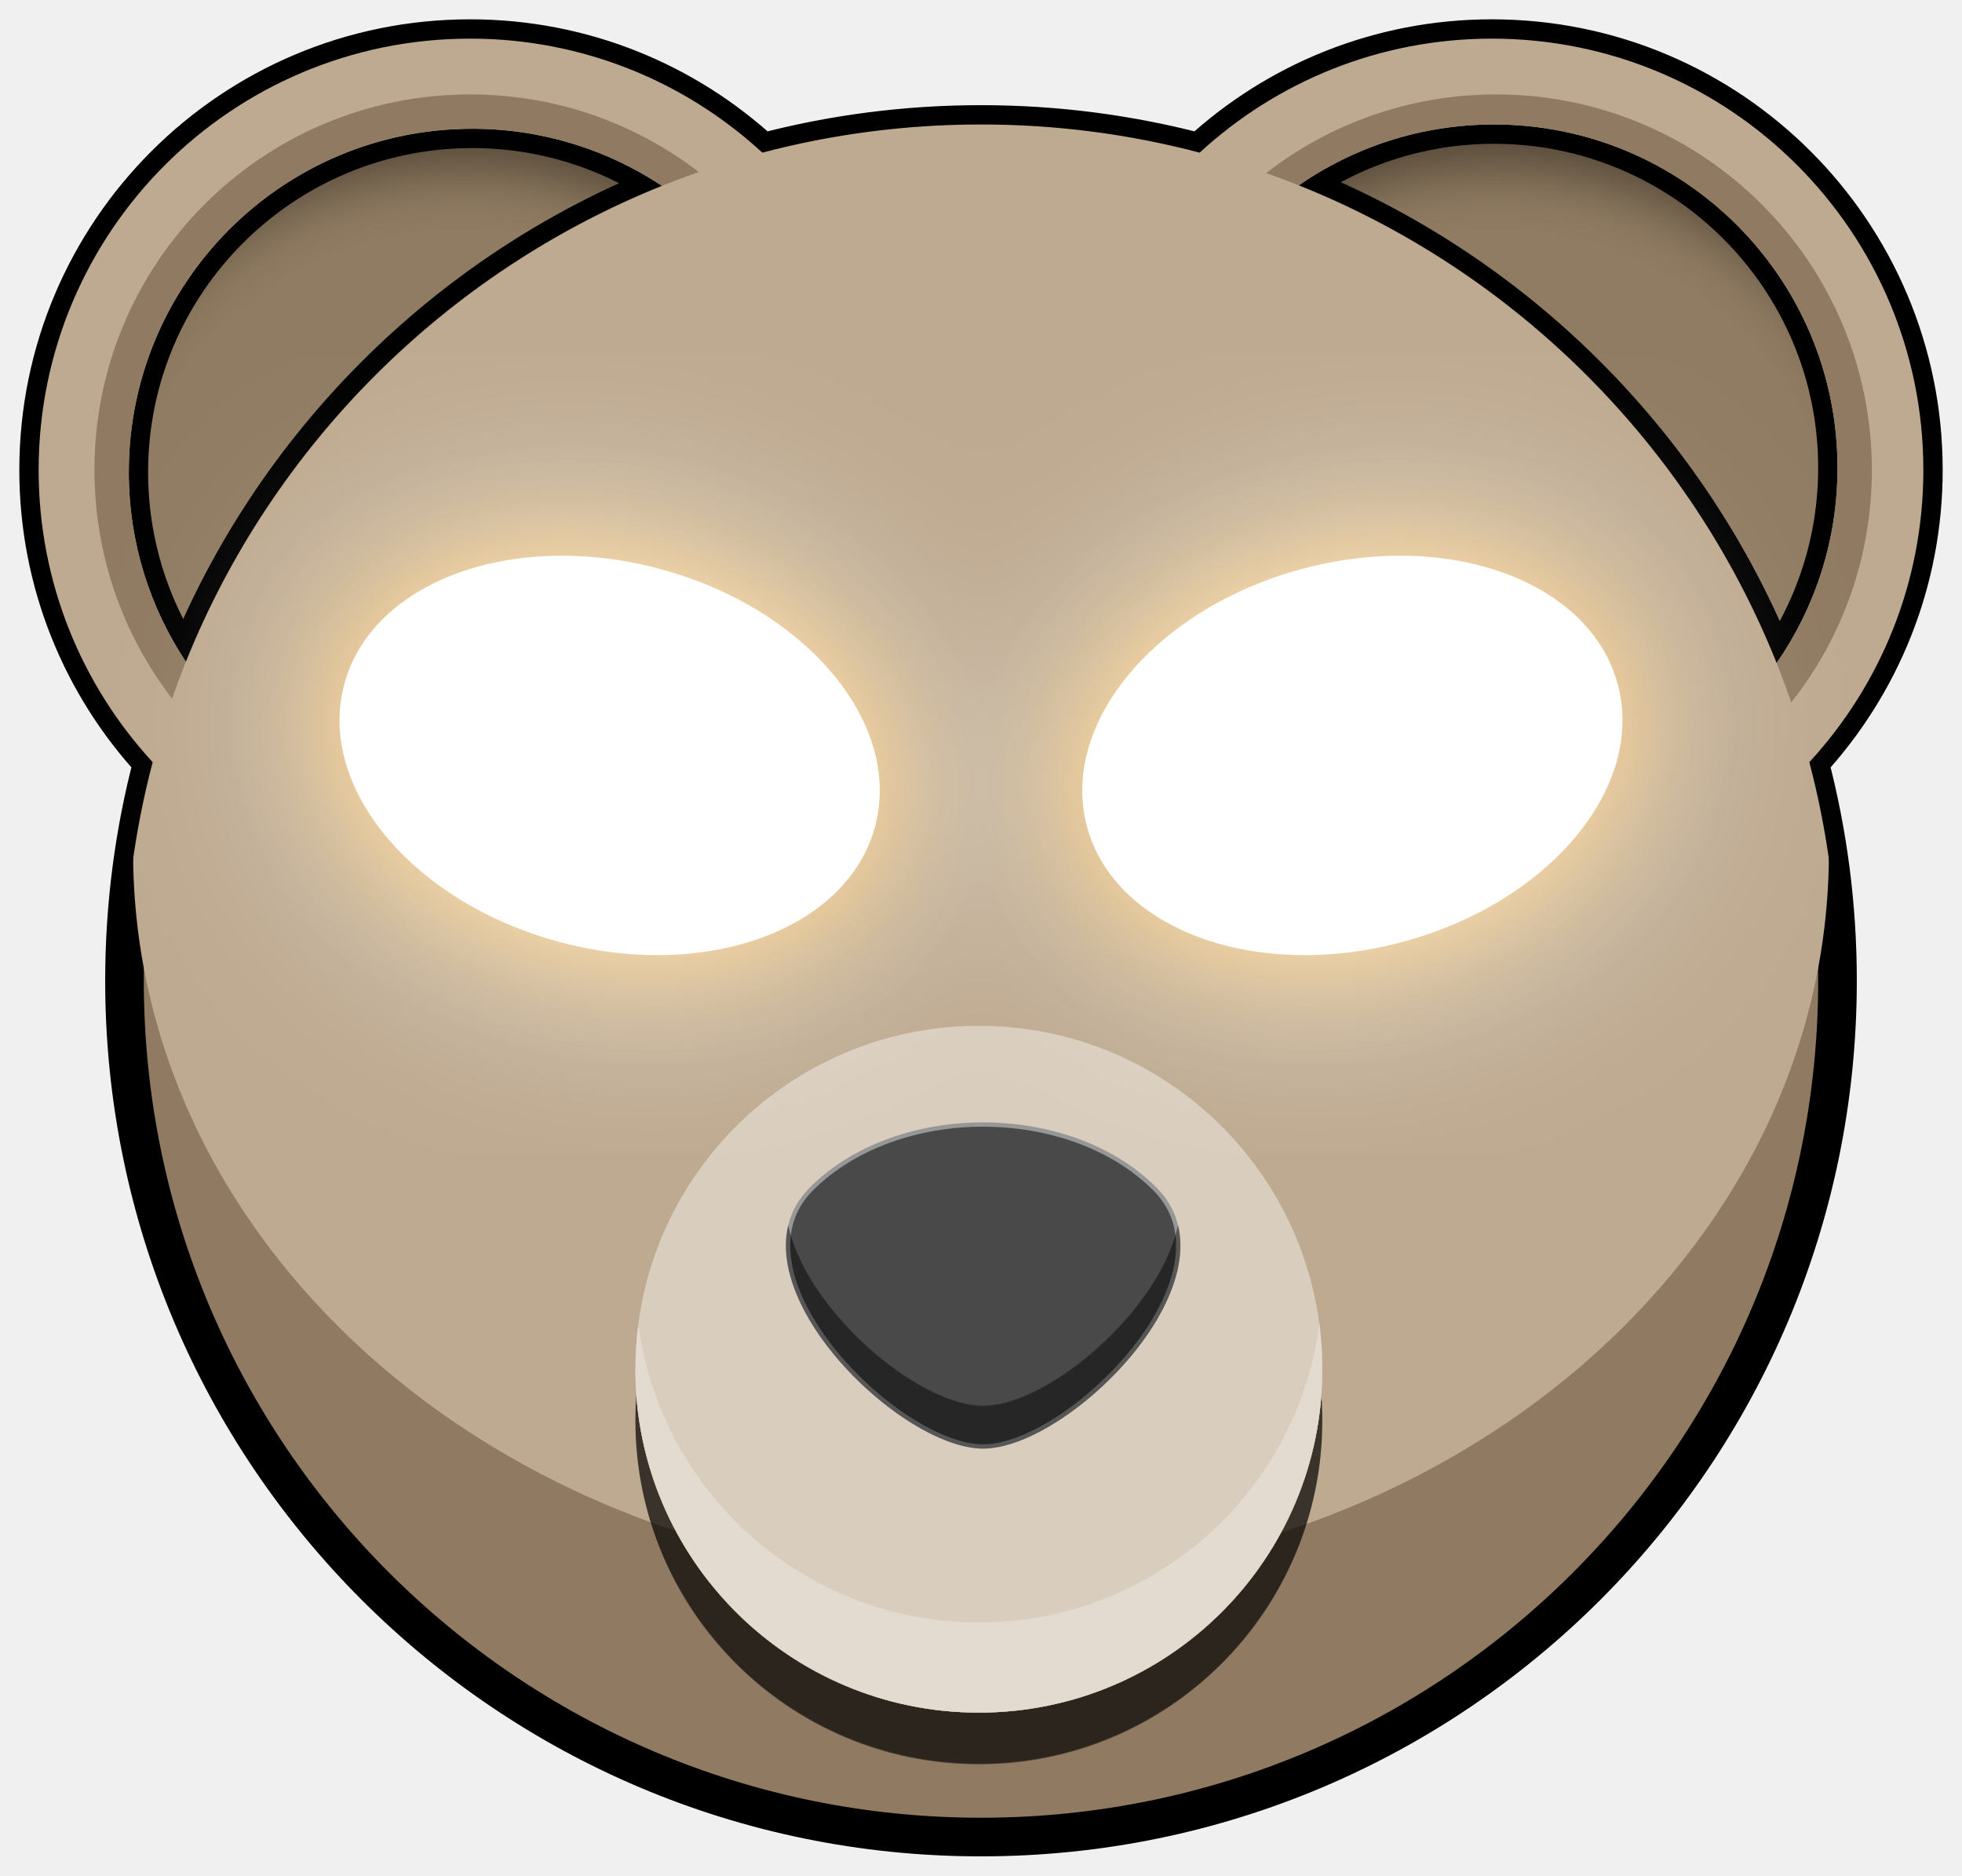
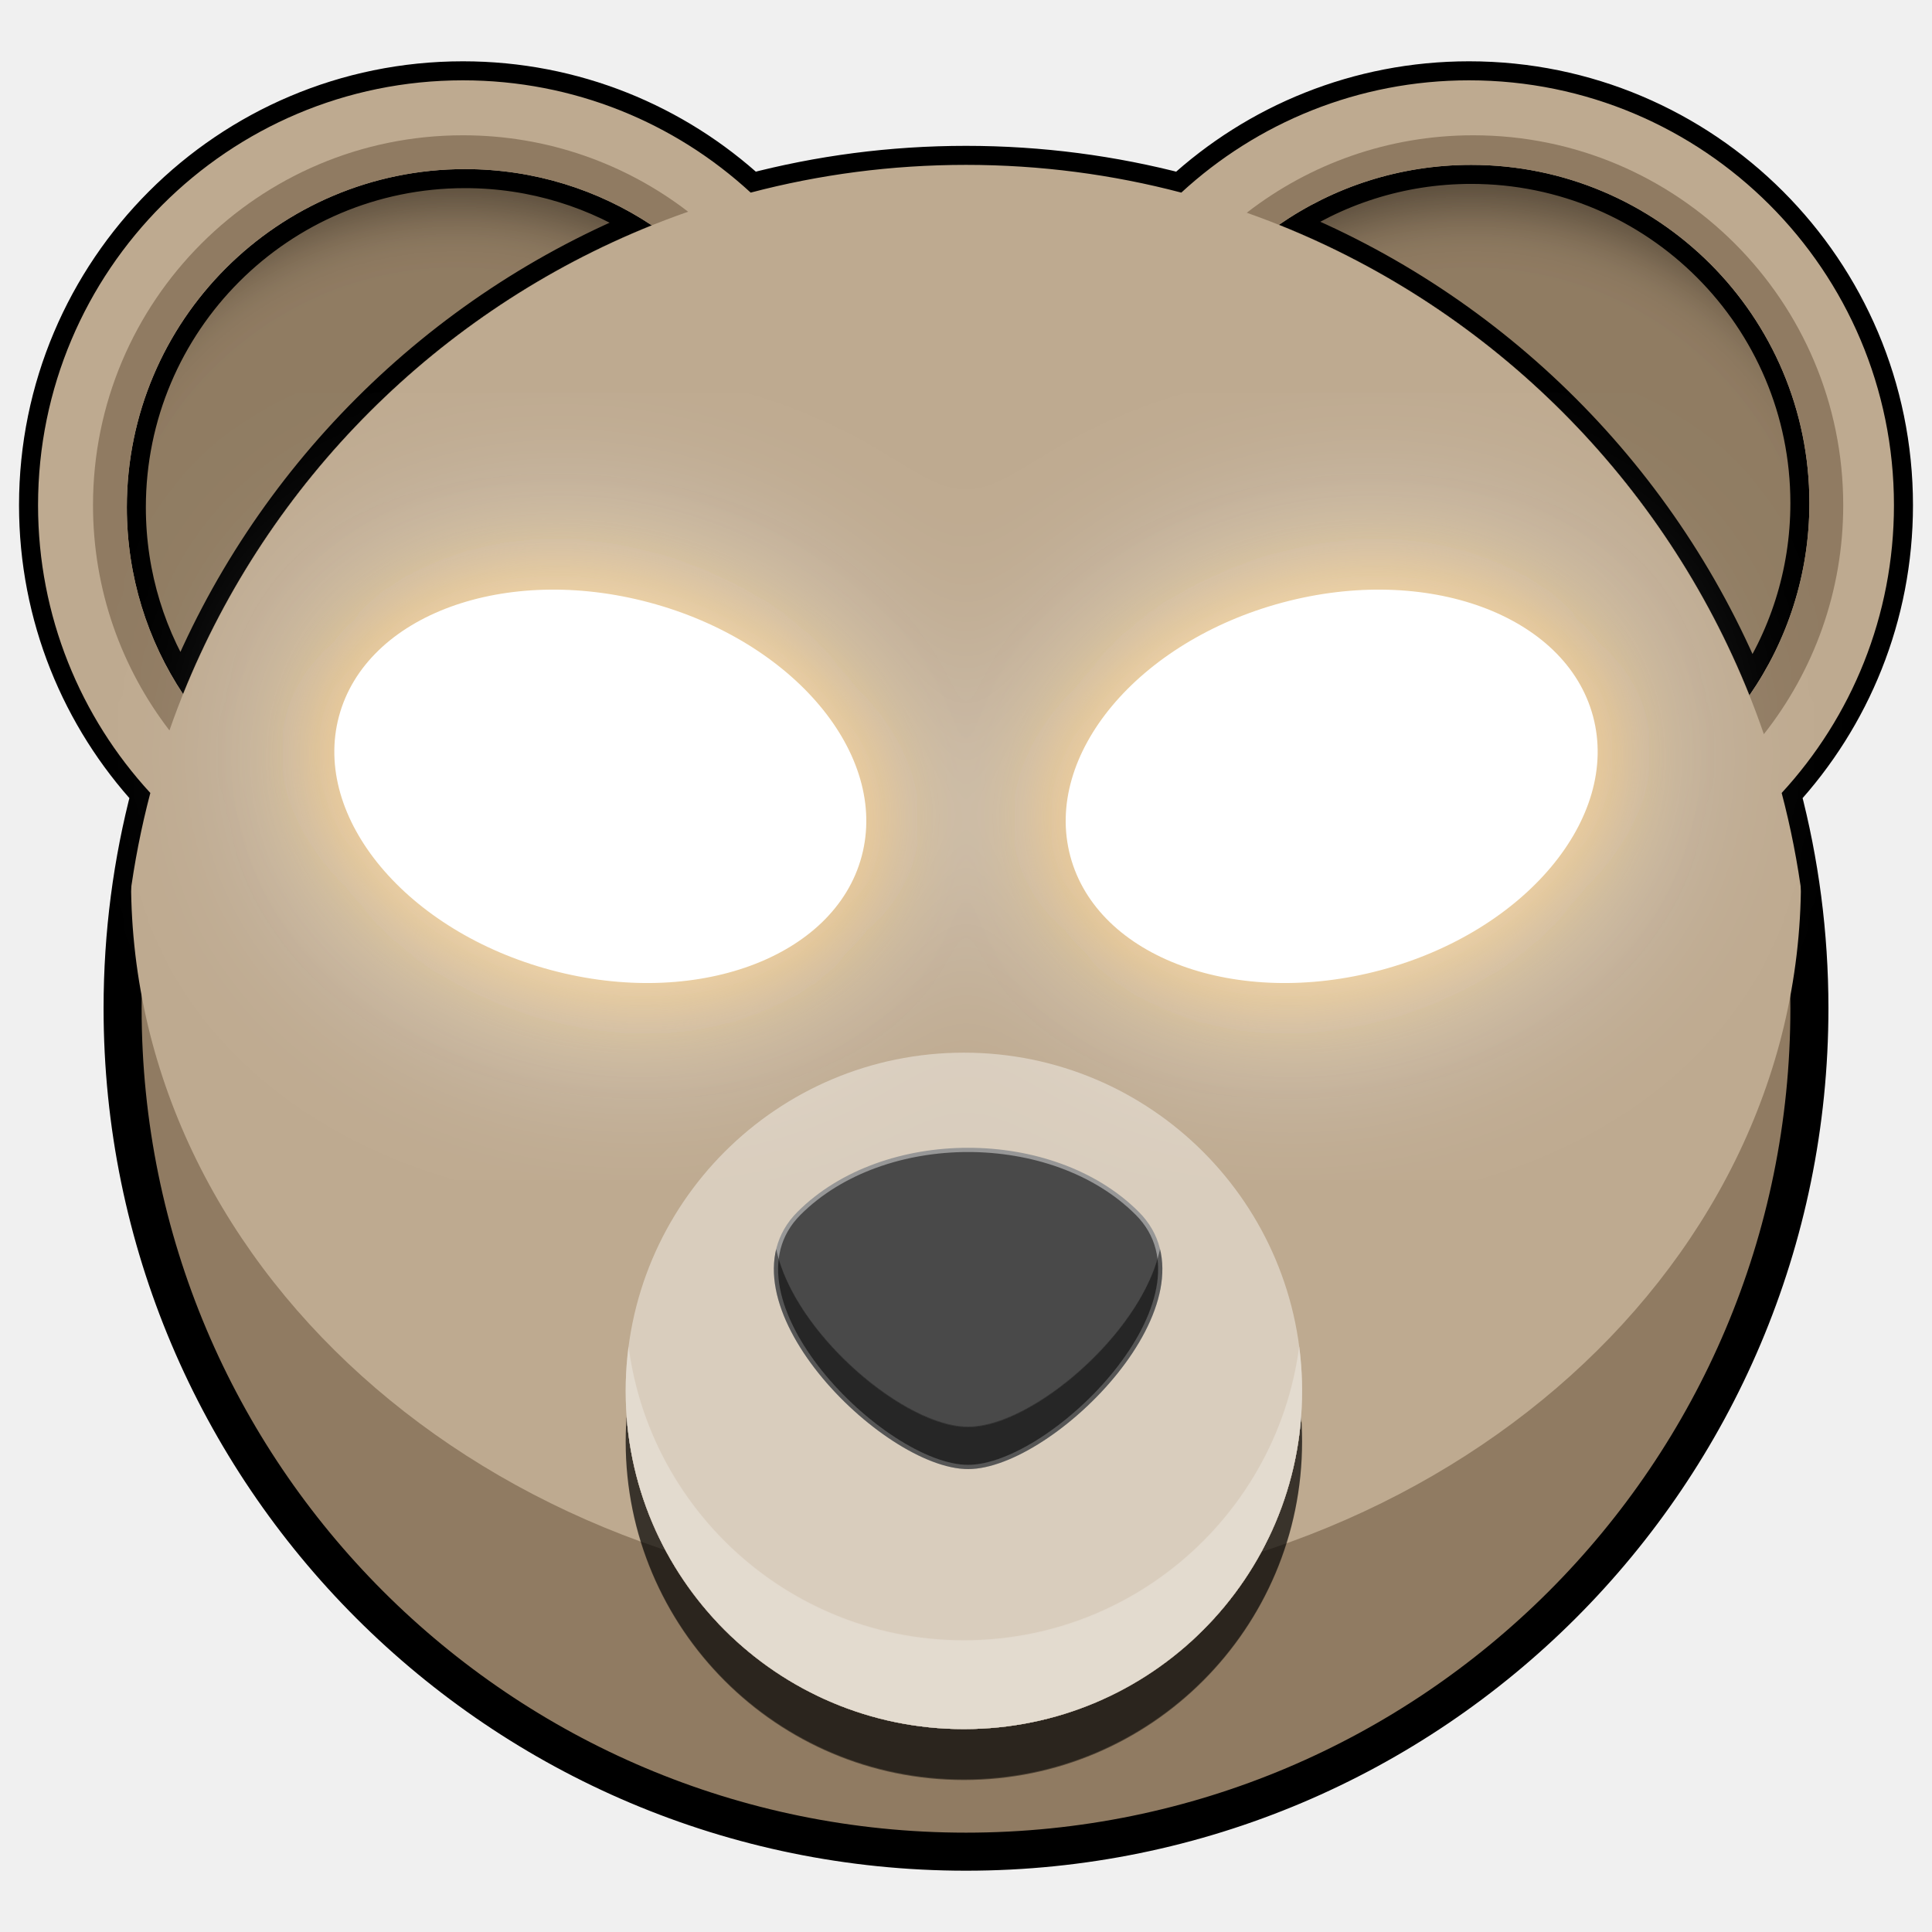
- <svg xmlns="http://www.w3.org/2000/svg" xmlns:xlink="http://www.w3.org/1999/xlink" width="457px" height="437px" viewBox="0 0 457 437" version="1.1">
+ <svg xmlns="http://www.w3.org/2000/svg" xmlns:xlink="http://www.w3.org/1999/xlink" width="457px" height="457px" viewBox="0 0 457 437" version="1.1">
  <description>Created with Sketch (http://www.bohemiancoding.com/sketch)</description>
  <defs>
    <filter x="-50%" y="-50%" width="200%" height="200%" filterUnits="objectBoundingBox" id="filter-1">
      <feOffset dx="0" dy="27" in="SourceAlpha" result="shadowOffsetInner1" />
      <feGaussianBlur stdDeviation="6.5" in="shadowOffsetInner1" result="shadowBlurInner1" />
      <feComposite in="shadowBlurInner1" in2="SourceAlpha" operator="arithmetic" k2="-1" k3="1" result="shadowInnerInner1" />
      <feColorMatrix values="0 0 0 0 0   0 0 0 0 0   0 0 0 0 0  0 0 0 0.7 0" in="shadowInnerInner1" type="matrix" result="shadowMatrixInner1" />
      <feMerge>
        <feMergeNode in="SourceGraphic" />
        <feMergeNode in="shadowMatrixInner1" />
      </feMerge>
    </filter>
    <path d="M412.44 168.568C428.929 150.665 439 126.759 439 100.5 439 44.995 394.005 0 338.5 0 312.241 0 288.335 10.071 270.432 26.56 254.173 22.28 237.103 20 219.5 20 201.897 20 184.827 22.28 168.568 26.56 150.665 10.071 126.759 0 100.5 0 44.995 0 0 44.995 0 100.5 0 126.759 10.071 150.665 26.56 168.568 22.28 184.827 20 201.897 20 219.5 20 329.681 109.319 419 219.5 419 329.681 419 419 329.681 419 219.5 419 201.897 416.72 184.827 412.44 168.568ZM404.82 145.486C413.761 132.571 419 116.897 419 100 419 55.817 383.183 20 339 20 322.103 20 306.429 25.239 293.514 34.18 344.163 54.427 384.573 94.837 404.82 145.486ZM145.187 34.3C132.526 25.896 117.335 21 101 21 56.817 21 21 56.817 21 101 21 117.335 25.896 132.526 34.3 145.187 54.546 94.777 94.777 54.546 145.187 34.3Z" id="path-2" />
    <filter x="-50%" y="-50%" width="200%" height="200%" filterUnits="objectBoundingBox" id="filter-4">
      <feOffset dx="0" dy="12" in="SourceAlpha" result="shadowOffsetOuter1" />
      <feGaussianBlur stdDeviation="0" in="shadowOffsetOuter1" result="shadowBlurOuter1" />
      <feColorMatrix values="0 0 0 0 0   0 0 0 0 0   0 0 0 0 0  0 0 0 0.7 0" in="shadowBlurOuter1" type="matrix" result="shadowMatrixOuter1" />
      <feOffset dx="0" dy="-21" in="SourceAlpha" result="shadowOffsetInner1" />
      <feGaussianBlur stdDeviation="0" in="shadowOffsetInner1" result="shadowBlurInner1" />
      <feComposite in="shadowBlurInner1" in2="SourceAlpha" operator="arithmetic" k2="-1" k3="1" result="shadowInnerInner1" />
      <feColorMatrix values="0 0 0 0 0.8   0 0 0 0 0.744   0 0 0 0 0.67  0 0 0 0.7 0" in="shadowInnerInner1" type="matrix" result="shadowMatrixInner1" />
      <feMerge>
        <feMergeNode in="shadowMatrixOuter1" />
        <feMergeNode in="SourceGraphic" />
        <feMergeNode in="shadowMatrixInner1" />
      </feMerge>
    </filter>
    <path id="path-5" d="M219 390C263.183 390 299 354.183 299 310 299 265.817 263.183 230 219 230 174.817 230 139 265.817 139 310 139 354.183 174.817 390 219 390Z" />
    <filter x="-50%" y="-50%" width="200%" height="200%" filterUnits="objectBoundingBox" id="filter-7">
      <feGaussianBlur stdDeviation="11.676" in="SourceGraphic" result="blur" />
    </filter>
    <filter x="-50%" y="-50%" width="200%" height="200%" filterUnits="objectBoundingBox" id="filter-8">
      <feGaussianBlur stdDeviation="24.993" in="SourceGraphic" result="blur" />
    </filter>
    <filter x="-50%" y="-50%" width="200%" height="200%" filterUnits="objectBoundingBox" id="filter-9">
      <feOffset dx="0" dy="-10" in="SourceAlpha" result="shadowOffsetInner1" />
      <feGaussianBlur stdDeviation="0" in="shadowOffsetInner1" result="shadowBlurInner1" />
      <feComposite in="shadowBlurInner1" in2="SourceAlpha" operator="arithmetic" k2="-1" k3="1" result="shadowInnerInner1" />
      <feColorMatrix values="0 0 0 0 0   0 0 0 0 0   0 0 0 0 0  0 0 0 0.7 0" in="shadowInnerInner1" type="matrix" result="shadowMatrixInner1" />
      <feMerge>
        <feMergeNode in="SourceGraphic" />
        <feMergeNode in="shadowMatrixInner1" />
      </feMerge>
    </filter>
  </defs>
  <g id="Page-1" stroke="none" stroke-width="1" fill="none" fill-rule="evenodd">
    <g id="smalleyes-copy" transform="translate(9, 9)">
      <path d="M99 194C151.467 194 194 151.467 194 99 194 46.533 151.467 4 99 4 46.533 4 4 46.533 4 99 4 151.467 46.533 194 99 194ZM339 194C391.467 194 434 151.467 434 99 434 46.533 391.467 4 339 4 286.533 4 244 46.533 244 99 244 151.467 286.533 194 339 194Z" id="Path" fill="#907B62" filter="url(#filter-1)" />
      <mask id="mask-3" fill="white">
        <use xlink:href="#path-2" />
      </mask>
      <use id="Oval-2" stroke="#000000" stroke-width="9" fill="#907B62" xlink:href="#path-2" />
      <path d="M416.043 172.706C416.676 178.23 417 183.833 417 189.5 417 283.112 328.576 359 219.5 359 110.424 359 22 283.112 22 189.5 22 182.43 22.504 175.461 23.484 168.619 -19.094 135.855-45 92.52-45 45 -45-57.173 74.764-140 222.5-140 370.236-140 490-57.173 490 45 490 94.523 461.863 139.501 416.043 172.706Z" id="Oval-1-copy" fill="#BEAA90" mask="url(#mask-3)" />
      <path d="M408.227 154.662C419.984 139.764 427 120.951 427 100.5 427 52.175 387.825 13 339.5 13 319.312 13 300.72 19.837 285.915 31.322 343.193 51.538 388.478 97.165 408.227 154.662ZM153.773 31.081C139.018 19.741 120.547 13 100.5 13 52.175 13 13 52.175 13 100.5 13 120.547 19.741 139.018 31.081 153.773 51.07 96.465 96.465 51.07 153.773 31.081Z" id="Oval-2-copy" fill="#907B62" mask="url(#mask-3)" />
      <mask id="mask-6" fill="white">
        <use xlink:href="#path-5" />
      </mask>
      <use id="Oval-63" fill="#D9CDBD" filter="url(#filter-4)" xlink:href="#path-5" />
      <path d="M121.353 210.467C155.495 219.615 188.387 207.57 194.819 183.564 201.252 159.558 178.789 132.682 144.647 123.533 110.505 114.385 77.613 126.43 71.181 150.436 64.748 174.442 87.211 201.318 121.353 210.467ZM317.647 210.467C351.789 201.318 374.252 174.442 367.819 150.436 361.387 126.43 328.495 114.385 294.353 123.533 260.211 132.682 237.748 159.558 244.181 183.564 250.613 207.57 283.505 219.615 317.647 210.467Z" id="Oval-4-copy" fill="#F6A623" filter="url(#filter-7)" />
      <path d="M121.353 210.467C155.495 219.615 188.387 207.57 194.819 183.564 201.252 159.558 178.789 132.682 144.647 123.533 110.505 114.385 77.613 126.43 71.181 150.436 64.748 174.442 87.211 201.318 121.353 210.467ZM317.647 210.467C351.789 201.318 374.252 174.442 367.819 150.436 361.387 126.43 328.495 114.385 294.353 123.533 260.211 132.682 237.748 159.558 244.181 183.564 250.613 207.57 283.505 219.615 317.647 210.467Z" id="Oval-4-copy-3" fill="#FFFFFF" filter="url(#filter-8)" />
      <path d="M121.353 210.467C155.495 219.615 188.387 207.57 194.819 183.564 201.252 159.558 178.789 132.682 144.647 123.533 110.505 114.385 77.613 126.43 71.181 150.436 64.748 174.442 87.211 201.318 121.353 210.467ZM317.647 210.467C351.789 201.318 374.252 174.442 367.819 150.436 361.387 126.43 328.495 114.385 294.353 123.533 260.211 132.682 237.748 159.558 244.181 183.564 250.613 207.57 283.505 219.615 317.647 210.467Z" id="Oval-4-copy" fill="#FFFFFF" />
      <path d="M220 328C200 328 160 288 180 268 200 248 240 248 260 268 280 288 240 328 220 328Z" id="Path-1" stroke="#979797" fill="#4A4A4A" filter="url(#filter-9)" />
    </g>
  </g>
</svg>
